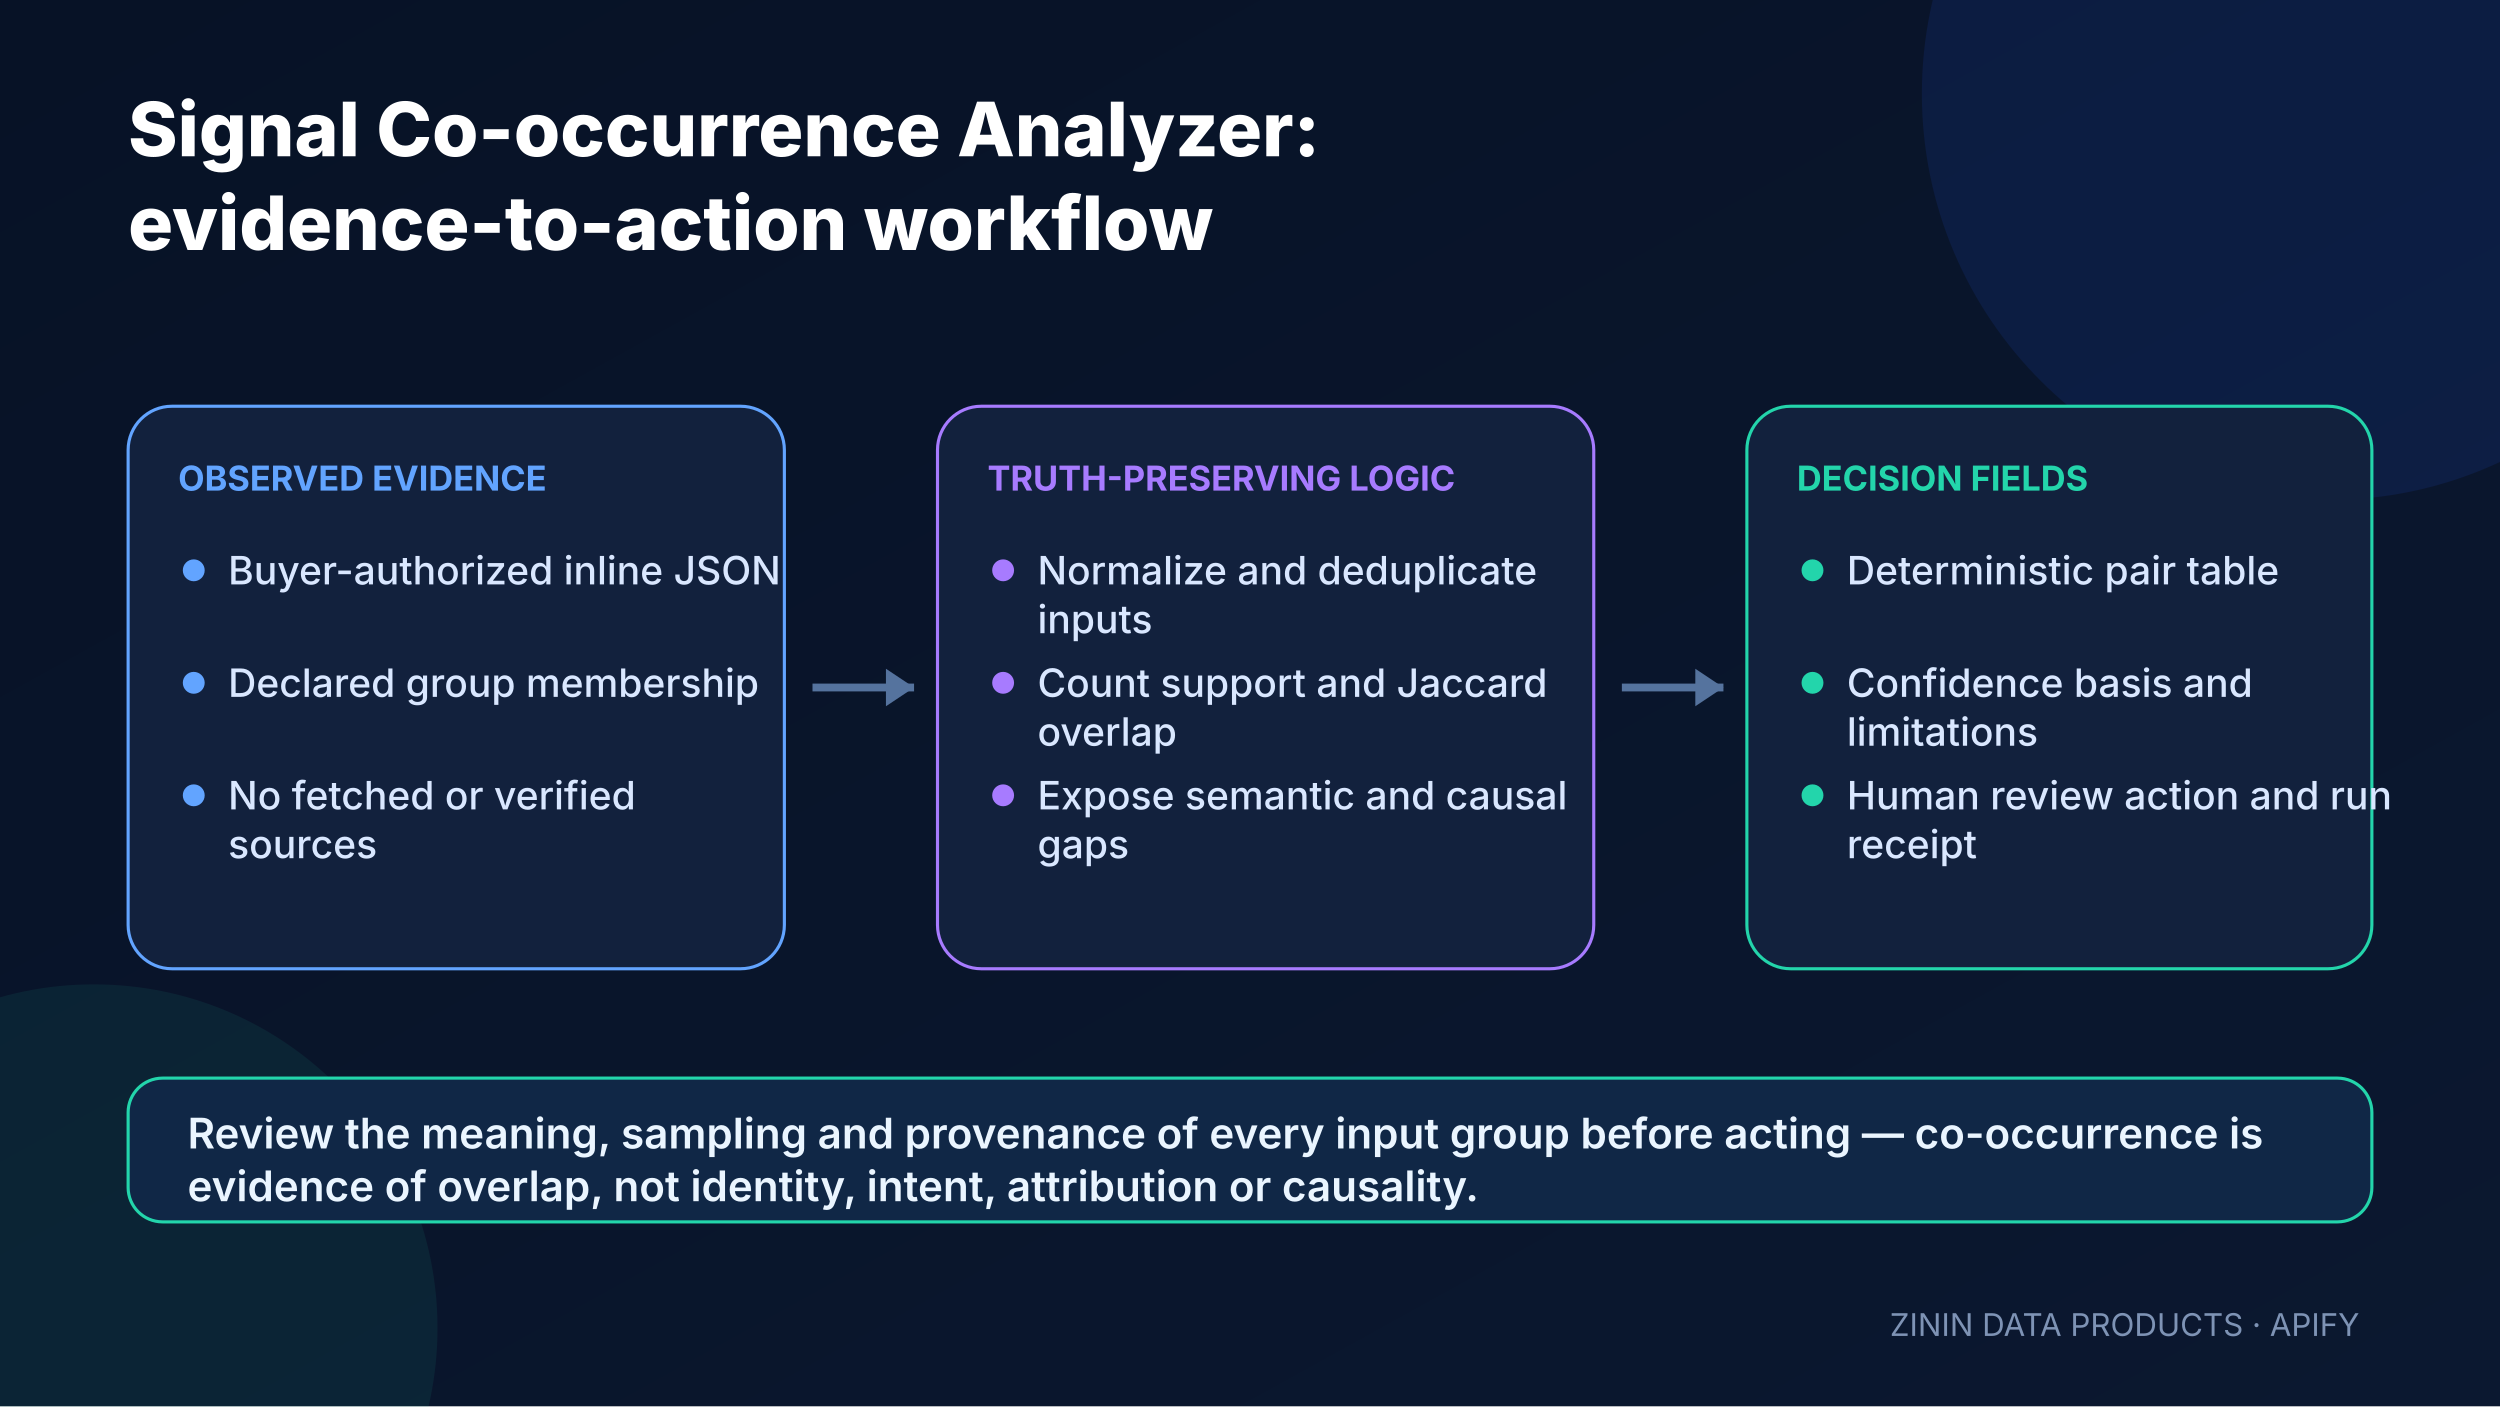
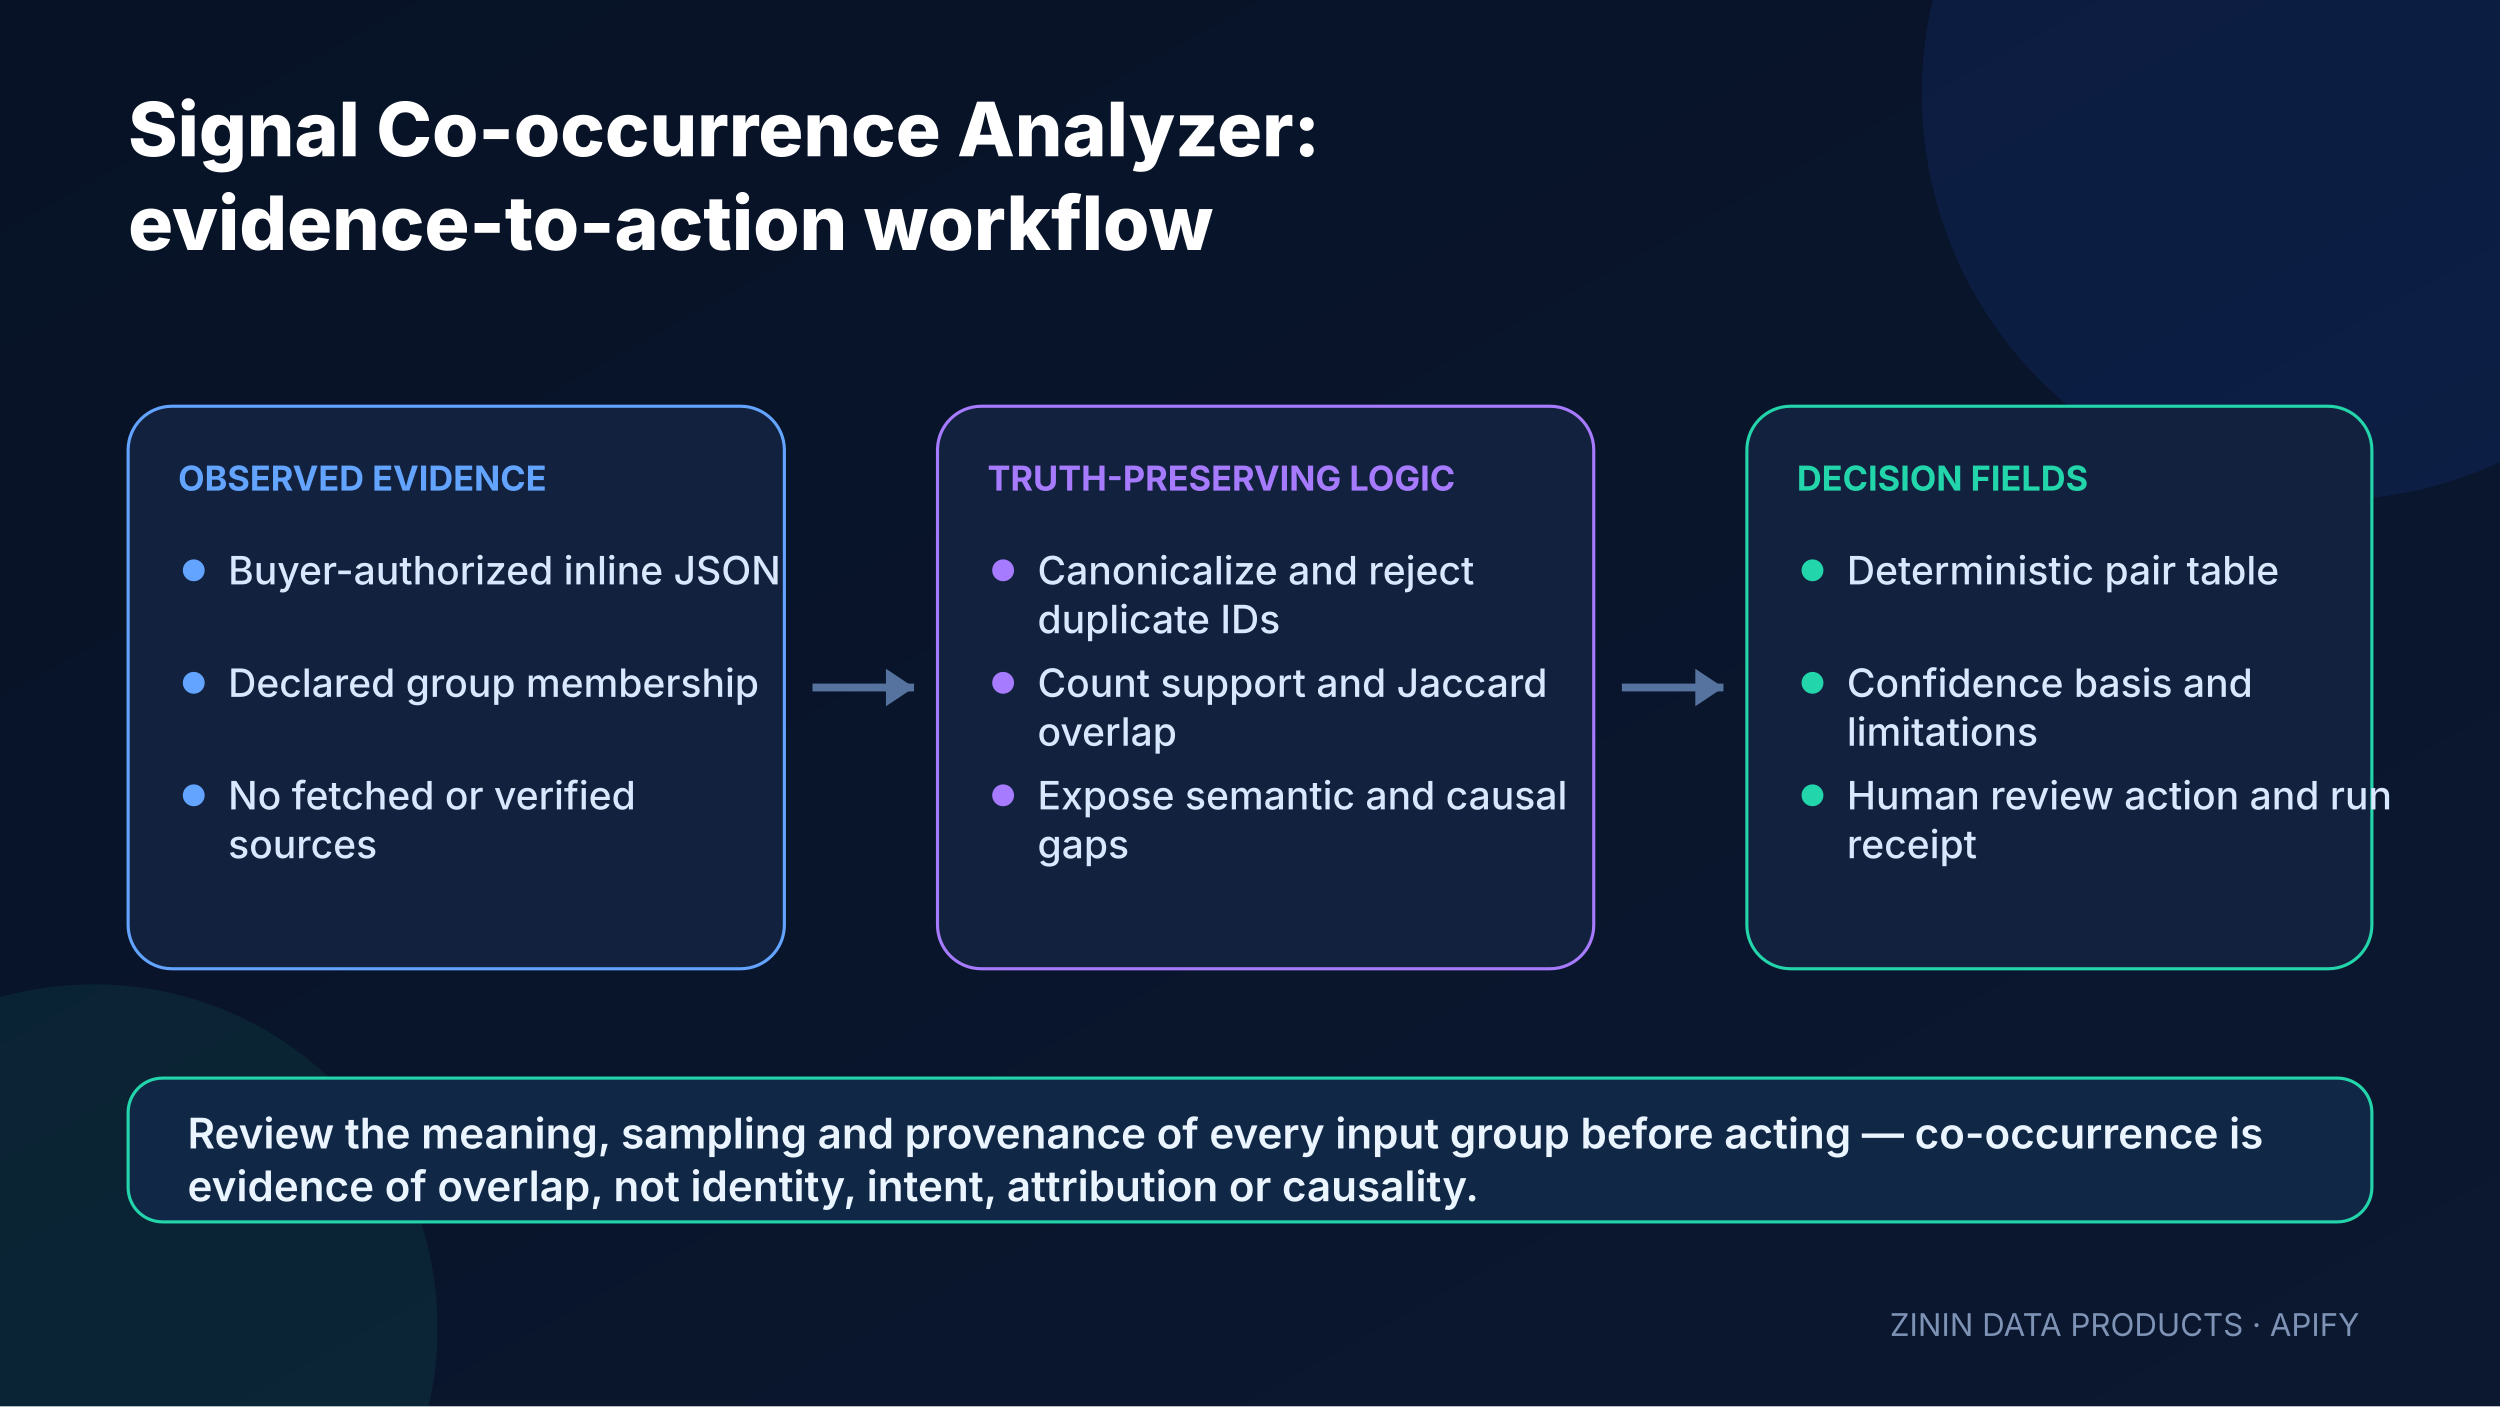
<svg xmlns="http://www.w3.org/2000/svg" width="1600" height="900" viewBox="0 0 1600 900">
  <defs>
    <linearGradient id="bg" x1="0" y1="0" x2="1" y2="1">
      <stop stop-color="#071226" />
      <stop offset="1" stop-color="#0B1830" />
    </linearGradient>
  </defs>
  <rect width="1600" height="900" fill="url(#bg)" />
  <circle cx="1490" cy="60" r="260" fill="#2457FF" opacity="0.11" />
  <circle cx="60" cy="850" r="220" fill="#23D5AB" opacity="0.08" />
  <text x="82" y="100" font-family="Inter,Arial,sans-serif" font-size="48" font-weight="760" fill="#FFFFFF">Signal Co-occurrence Analyzer:</text>
  <text x="82" y="160" font-family="Inter,Arial,sans-serif" font-size="48" font-weight="760" fill="#FFFFFF">evidence-to-action workflow</text>
  <rect x="82" y="260" width="420" height="360" rx="28" fill="#12213D" stroke="#62A4FF" stroke-width="2" />
  <text x="114" y="314" font-family="Inter,Arial,sans-serif" font-size="22" font-weight="700" fill="#62A4FF">OBSERVED EVIDENCE</text>
  <circle cx="124" cy="365" r="7" fill="#62A4FF" />
  <text x="146" y="374" font-family="Inter,Arial,sans-serif" font-size="25" font-weight="500" fill="#D9E7FF">Buyer-authorized inline JSON</text>
  <circle cx="124" cy="437" r="7" fill="#62A4FF" />
  <text x="146" y="446" font-family="Inter,Arial,sans-serif" font-size="25" font-weight="500" fill="#D9E7FF">Declared group membership</text>
  <circle cx="124" cy="509" r="7" fill="#62A4FF" />
  <text x="146" y="518" font-family="Inter,Arial,sans-serif" font-size="25" font-weight="500" fill="#D9E7FF">No fetched or verified</text>
  <text x="146" y="549.25" font-family="Inter,Arial,sans-serif" font-size="25" font-weight="500" fill="#D9E7FF">sources</text>
  <path d="M520 440 H585" stroke="#55739E" stroke-width="5" />
  <path d="M585 440 l-18 -12 v24z" fill="#55739E" />
  <rect x="600" y="260" width="420" height="360" rx="28" fill="#12213D" stroke="#A77BFF" stroke-width="2" />
  <text x="632" y="314" font-family="Inter,Arial,sans-serif" font-size="22" font-weight="700" fill="#A77BFF">TRUTH-PRESERVING LOGIC</text>
  <circle cx="642" cy="365" r="7" fill="#A77BFF" />
-   <text x="664" y="374" font-family="Inter,Arial,sans-serif" font-size="25" font-weight="500" fill="#D9E7FF">Normalize and deduplicate</text>
-   <text x="664" y="405.25" font-family="Inter,Arial,sans-serif" font-size="25" font-weight="500" fill="#D9E7FF">inputs</text>
+   <text x="664" y="374" font-family="Inter,Arial,sans-serif" font-size="25" font-weight="500" fill="#D9E7FF">Canonicalize and reject</text>
+   <text x="664" y="405.25" font-family="Inter,Arial,sans-serif" font-size="25" font-weight="500" fill="#D9E7FF">duplicate IDs</text>
  <circle cx="642" cy="437" r="7" fill="#A77BFF" />
  <text x="664" y="446" font-family="Inter,Arial,sans-serif" font-size="25" font-weight="500" fill="#D9E7FF">Count support and Jaccard</text>
  <text x="664" y="477.25" font-family="Inter,Arial,sans-serif" font-size="25" font-weight="500" fill="#D9E7FF">overlap</text>
  <circle cx="642" cy="509" r="7" fill="#A77BFF" />
  <text x="664" y="518" font-family="Inter,Arial,sans-serif" font-size="25" font-weight="500" fill="#D9E7FF">Expose semantic and causal</text>
  <text x="664" y="549.25" font-family="Inter,Arial,sans-serif" font-size="25" font-weight="500" fill="#D9E7FF">gaps</text>
  <path d="M1038 440 H1103" stroke="#55739E" stroke-width="5" />
  <path d="M1103 440 l-18 -12 v24z" fill="#55739E" />
  <rect x="1118" y="260" width="400" height="360" rx="28" fill="#12213D" stroke="#23D5AB" stroke-width="2" />
  <text x="1150" y="314" font-family="Inter,Arial,sans-serif" font-size="22" font-weight="700" fill="#23D5AB">DECISION FIELDS</text>
  <circle cx="1160" cy="365" r="7" fill="#23D5AB" />
  <text x="1182" y="374" font-family="Inter,Arial,sans-serif" font-size="25" font-weight="500" fill="#D9E7FF">Deterministic pair table</text>
  <circle cx="1160" cy="437" r="7" fill="#23D5AB" />
  <text x="1182" y="446" font-family="Inter,Arial,sans-serif" font-size="25" font-weight="500" fill="#D9E7FF">Confidence basis and</text>
  <text x="1182" y="477.25" font-family="Inter,Arial,sans-serif" font-size="25" font-weight="500" fill="#D9E7FF">limitations</text>
  <circle cx="1160" cy="509" r="7" fill="#23D5AB" />
  <text x="1182" y="518" font-family="Inter,Arial,sans-serif" font-size="25" font-weight="500" fill="#D9E7FF">Human review action and run</text>
  <text x="1182" y="549.25" font-family="Inter,Arial,sans-serif" font-size="25" font-weight="500" fill="#D9E7FF">receipt</text>
  <rect x="82" y="690" width="1436" height="92" rx="22" fill="#102746" stroke="#23D5AB" stroke-width="2" />
  <text x="120" y="735" font-family="Inter,Arial,sans-serif" font-size="27" font-weight="600" fill="#EAF5FF">Review the meaning, sampling and provenance of every input group before acting — co-occurrence is</text>
  <text x="120" y="768.75" font-family="Inter,Arial,sans-serif" font-size="27" font-weight="600" fill="#EAF5FF">evidence of overlap, not identity, intent, attribution or causality.</text>
  <text x="1510" y="855" text-anchor="end" font-family="Inter,Arial,sans-serif" font-size="20" fill="#7E93B5">ZININ DATA PRODUCTS · APIFY</text>
</svg>
